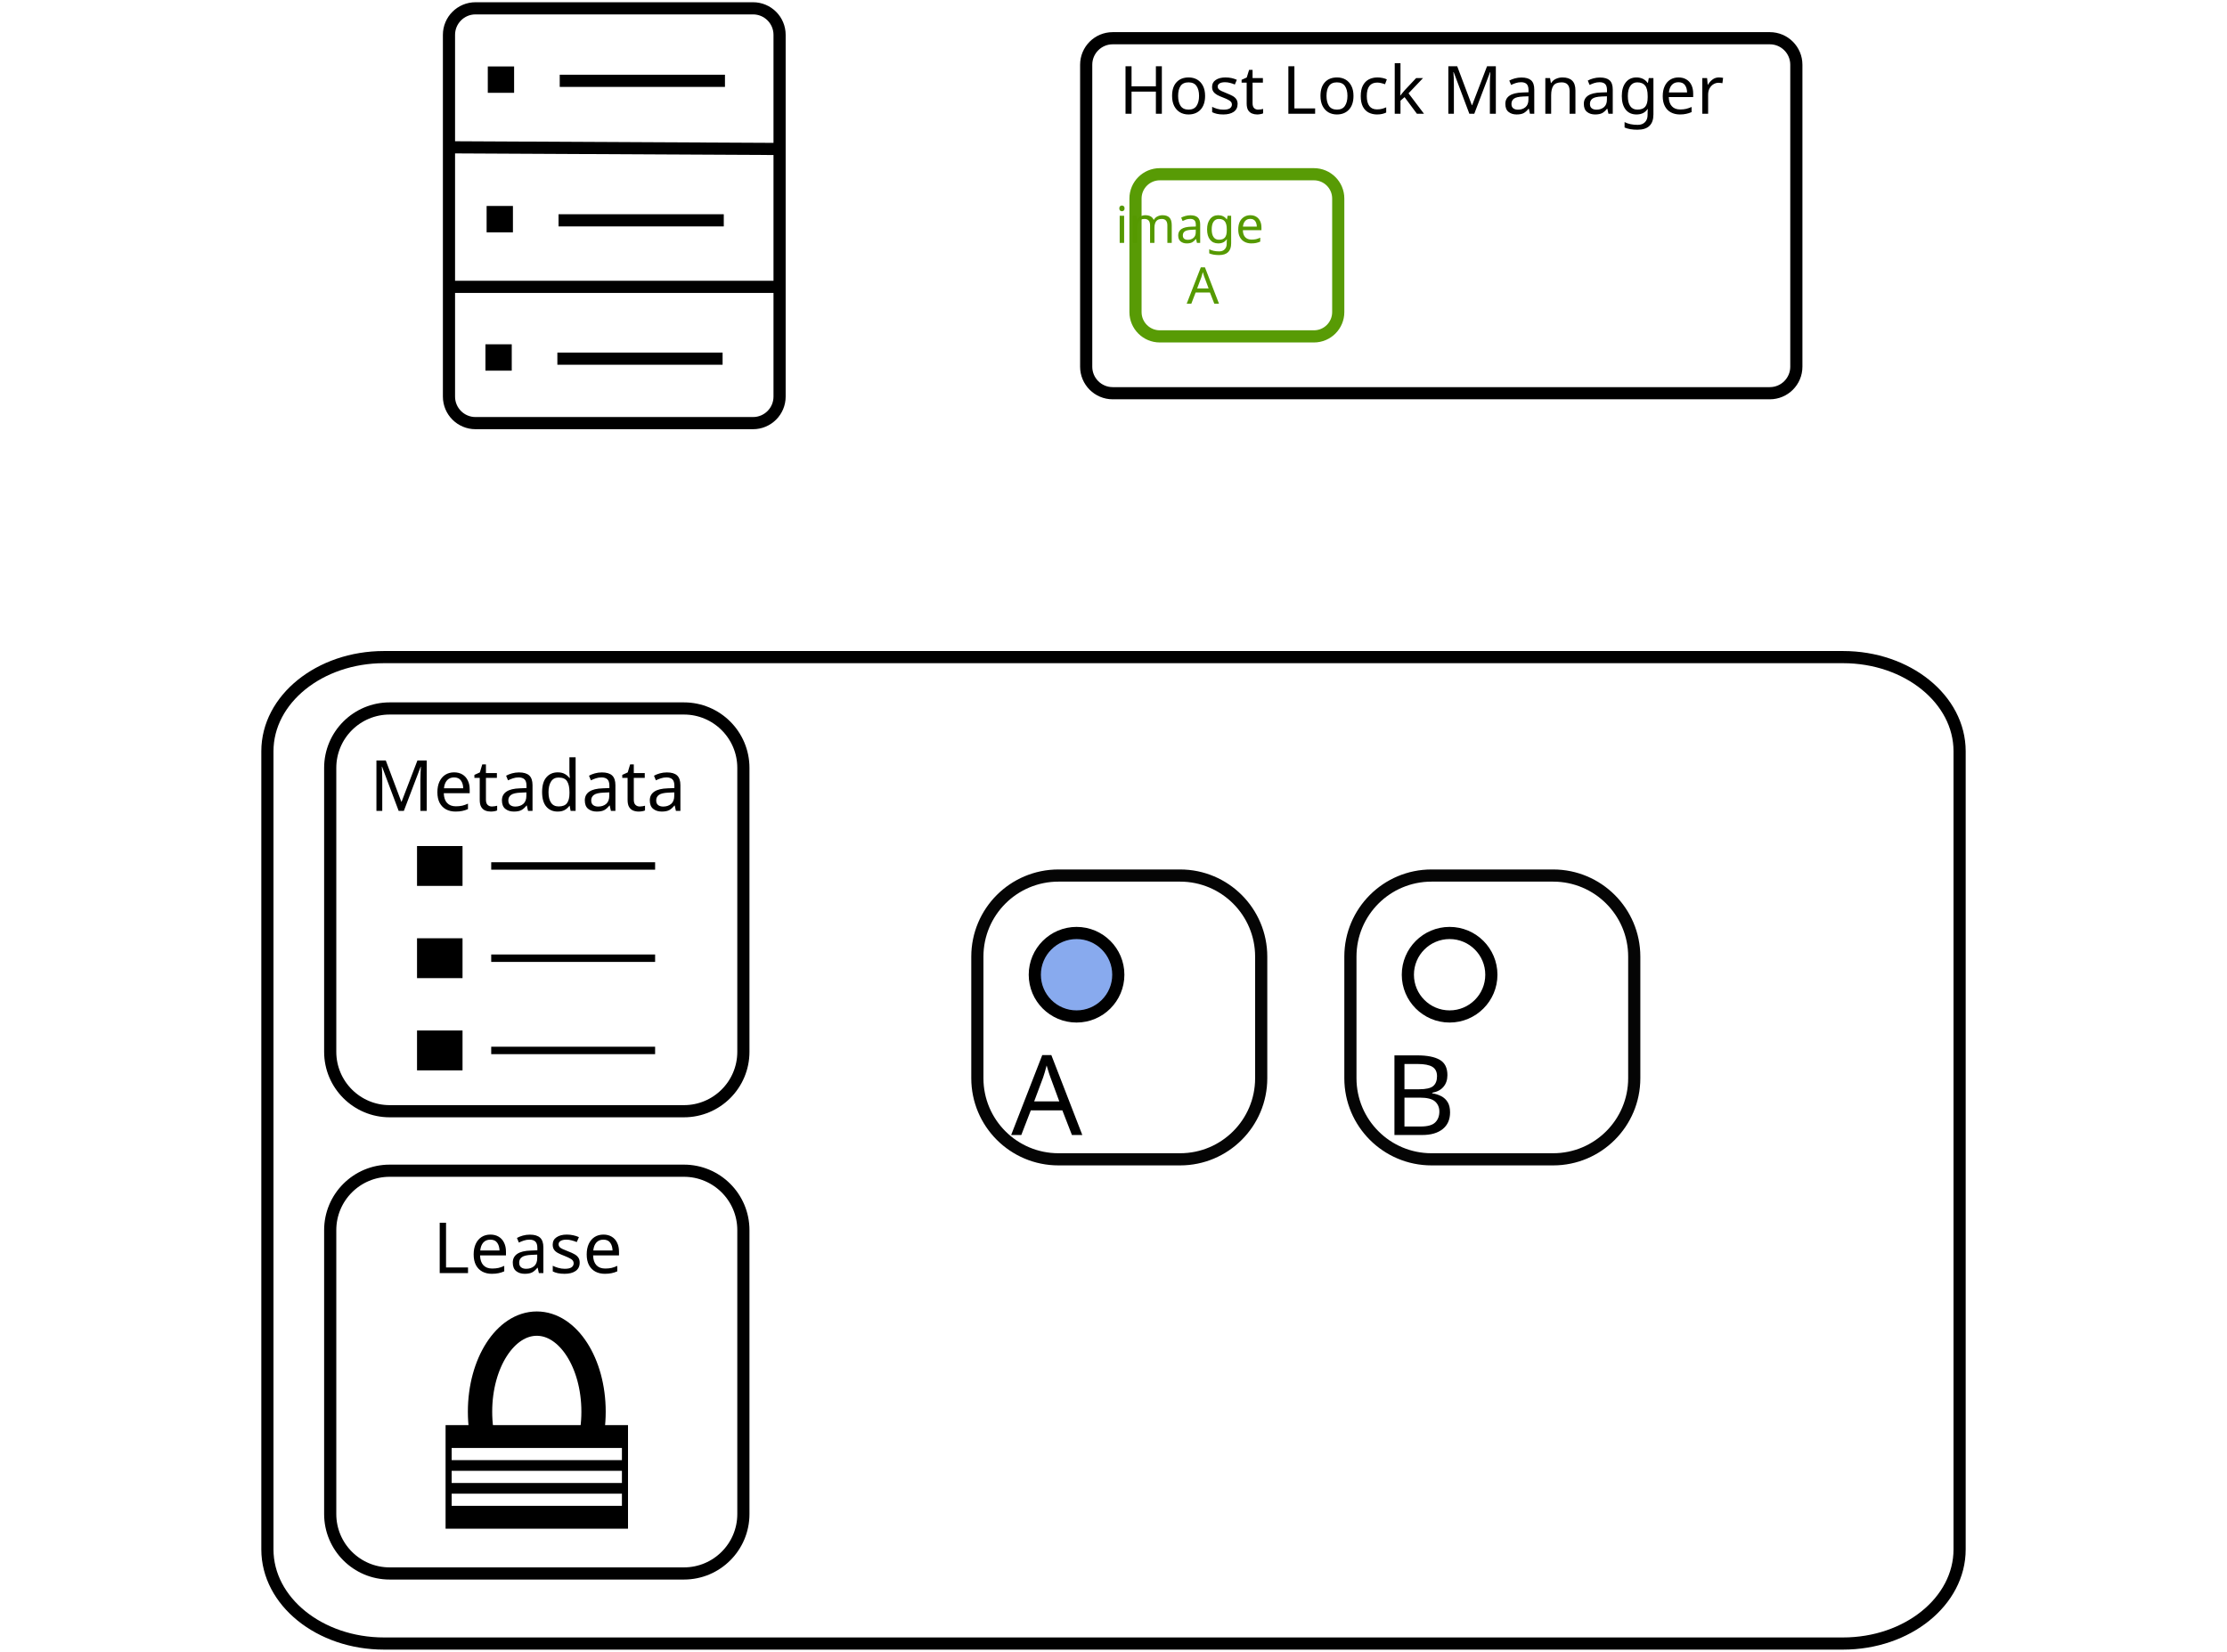
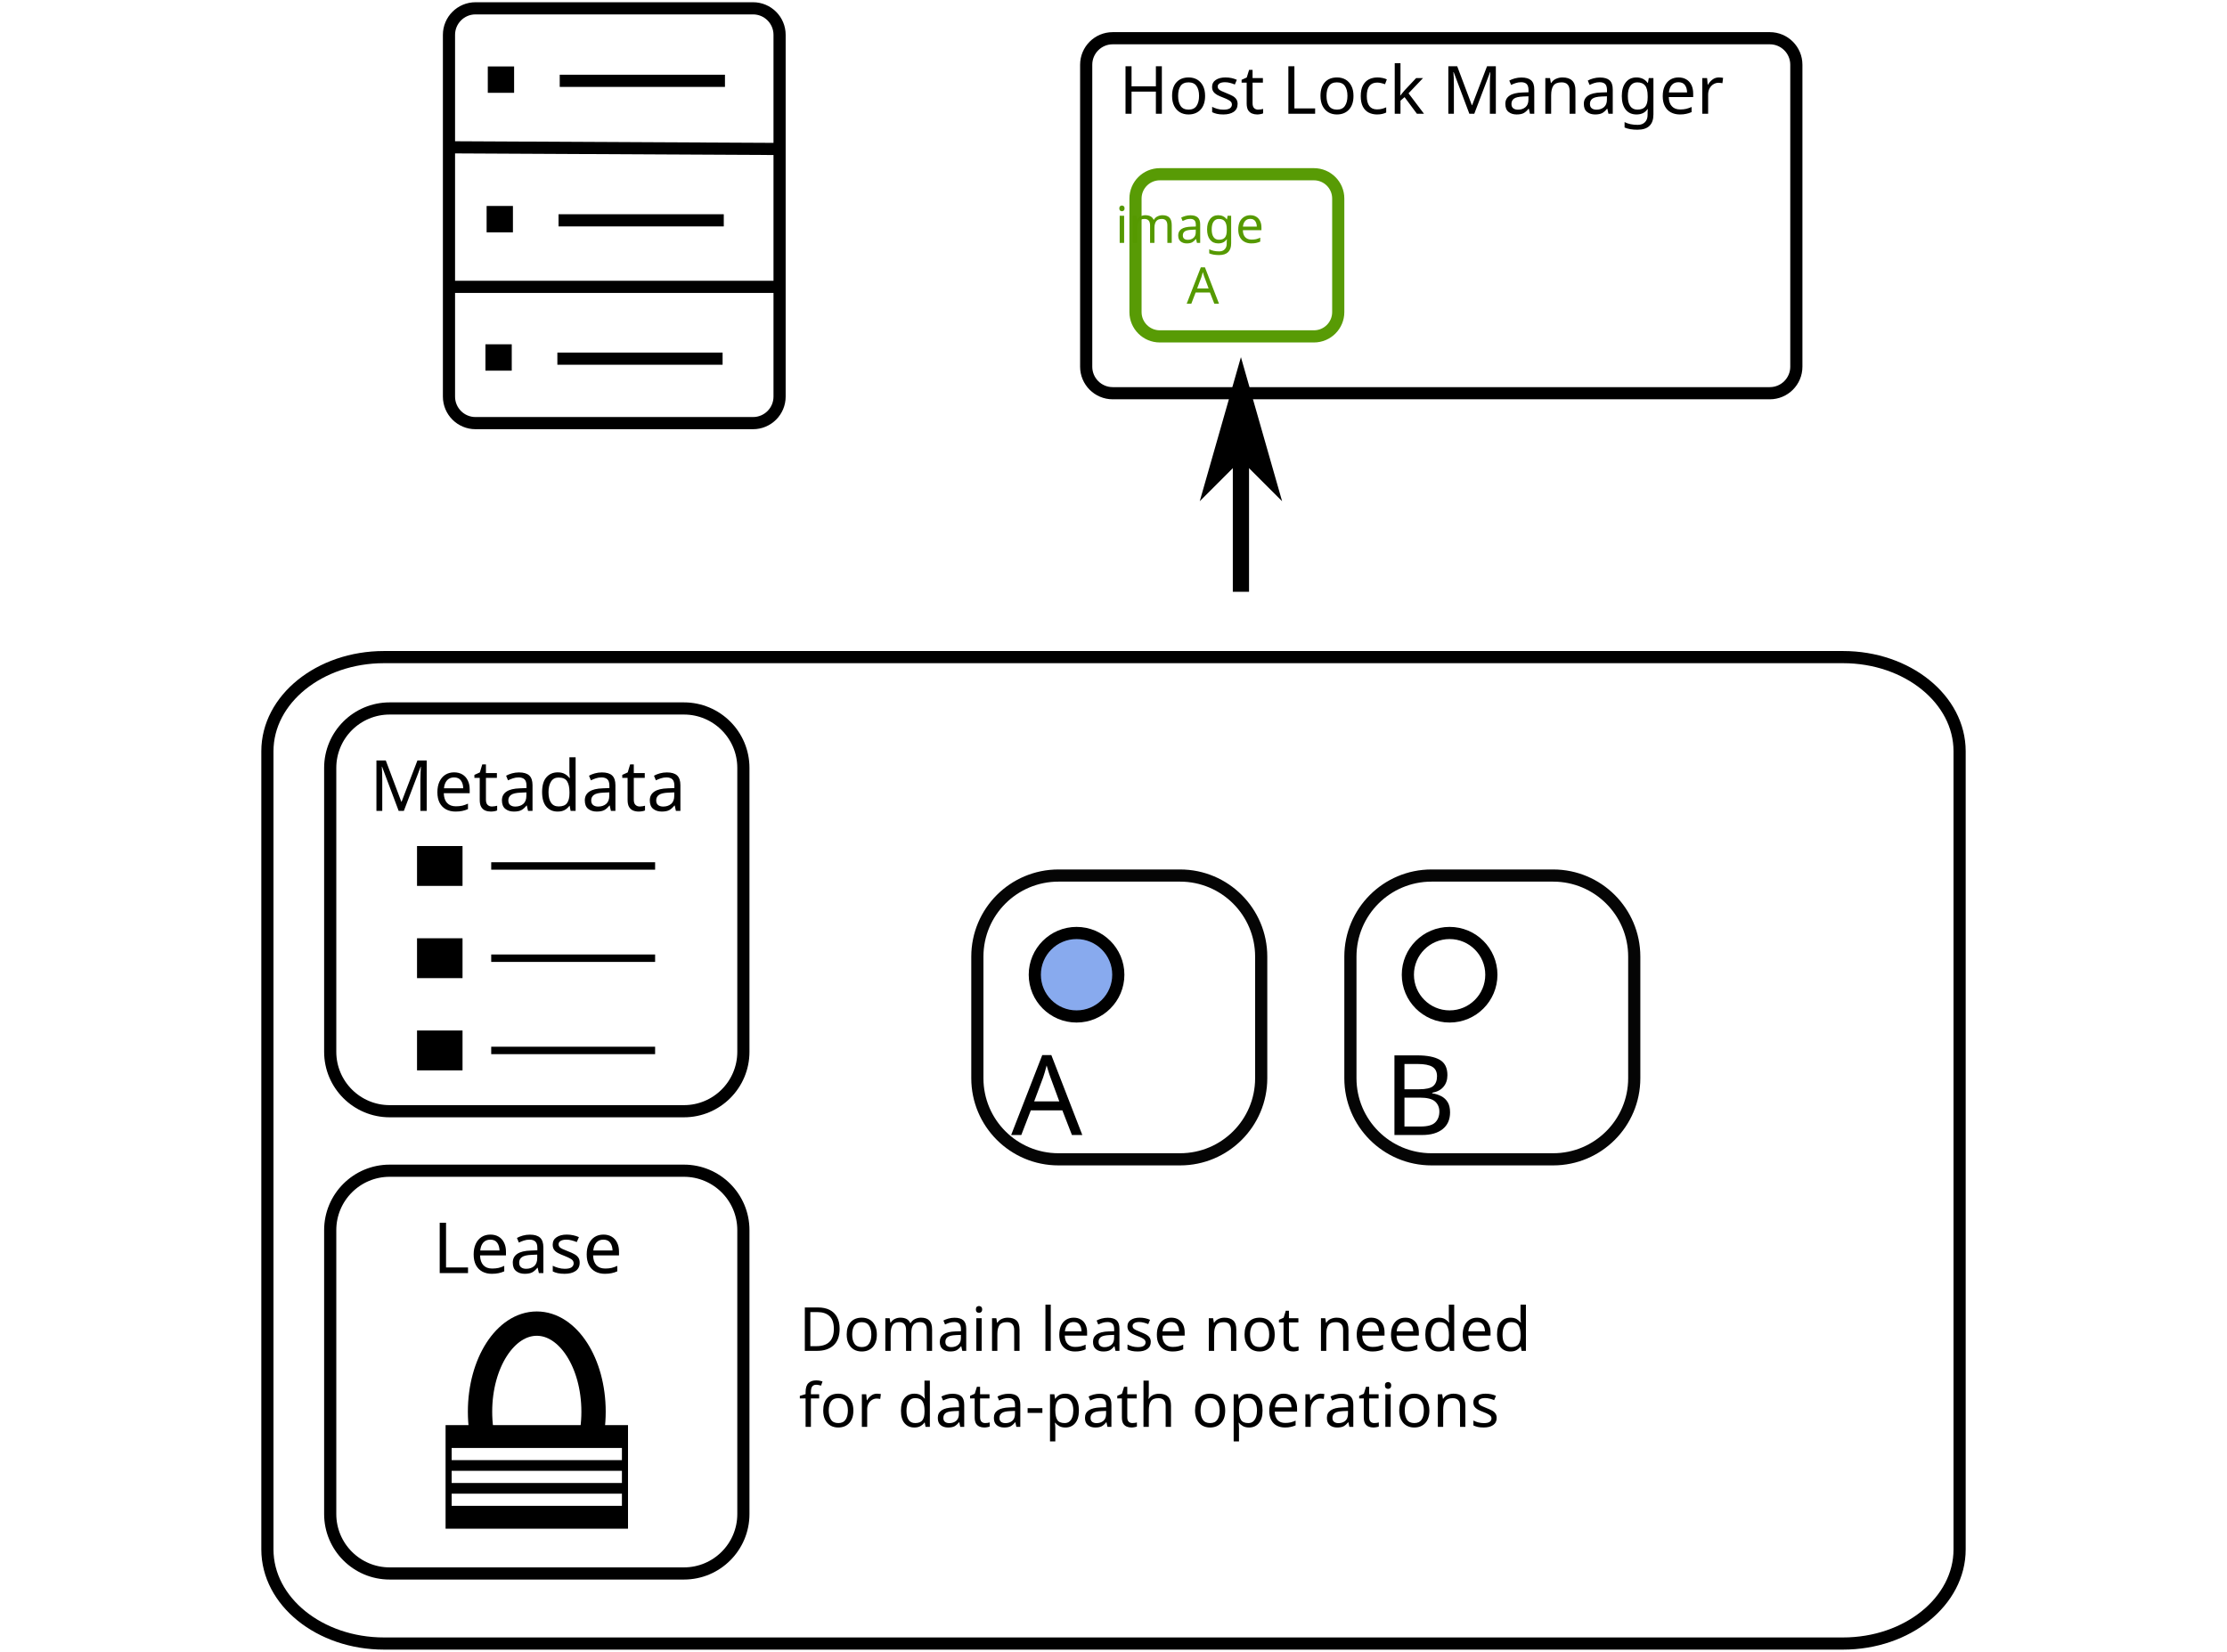
<svg xmlns="http://www.w3.org/2000/svg" xmlns:ns1="http://www.openswatchbook.org/uri/2009/osb" xmlns:xlink="http://www.w3.org/1999/xlink" width="155mm" height="115mm" id="svg5421" version="1.1" viewBox="0 0 549.213 407.48">
  <defs id="defs5423">
+     <linearGradient id="linearGradient27758" ns1:paint="solid">
+       <stop style="stop-color:#000000;stop-opacity:1;" offset="0" id="stop27760" />
+     </linearGradient>
+     <marker orient="auto" refY="0.0" refX="0.0" id="Arrow1Mstart" style="overflow:visible">
+       <path id="path15686" d="M 0.0,0.0 L 5.0,-5.0 L -12.5,0.0 L 5.0,5.0 L 0.0,0.0 z " style="fill-rule:evenodd;stroke:#000000;stroke-width:1pt;stroke-opacity:1;fill:#000000;fill-opacity:1" transform="scale(0.4) translate(10,0)" />
+     </marker>
    <linearGradient id="linearGradient6380" ns1:paint="solid">
      <stop style="stop-color:#000000;stop-opacity:1;" offset="0" id="stop6382" />
    </linearGradient>
    <linearGradient id="linearGradient27637" ns1:paint="solid">
      <stop style="stop-color:#000000;stop-opacity:1;" offset="0" id="stop27639" />
    </linearGradient>
    <linearGradient id="linearGradient25183" ns1:paint="solid">
      <stop style="stop-color:#000000;stop-opacity:1;" offset="0" id="stop25185" />
    </linearGradient>
    <linearGradient id="linearGradient23743" ns1:paint="solid">
      <stop style="stop-color:#000000;stop-opacity:1;" offset="0" id="stop23745" />
    </linearGradient>
    <linearGradient id="linearGradient23686" ns1:paint="solid">
      <stop style="stop-color:#000000;stop-opacity:1;" offset="0" id="stop23688" />
    </linearGradient>
    <linearGradient id="linearGradient23674" ns1:paint="solid">
      <stop style="stop-color:#000000;stop-opacity:1;" offset="0" id="stop23676" />
    </linearGradient>
    <linearGradient id="linearGradient23616" ns1:paint="solid">
      <stop style="stop-color:#000000;stop-opacity:1;" offset="0" id="stop23618" />
    </linearGradient>
    <linearGradient id="linearGradient10726" ns1:paint="solid">
      <stop style="stop-color:#d8e7c4;stop-opacity:1;" offset="0" id="stop10728" />
    </linearGradient>
    <linearGradient id="linearGradient10700" ns1:paint="solid">
      <stop style="stop-color:#d8e7c4;stop-opacity:1;" offset="0" id="stop10702" />
    </linearGradient>
    <linearGradient id="white" ns1:paint="solid" gradientTransform="translate(530.4353,-315.9879)">
      <stop style="stop-color:#ffffff;stop-opacity:1;" offset="0" id="stop10475" />
    </linearGradient>
    <linearGradient id="linearGradient10426" ns1:paint="solid" gradientTransform="matrix(0.3427216,0,0,0.1792132,992.7705,184.803)">
      <stop style="stop-color:#000000;stop-opacity:1;" offset="0" id="stop10428" />
    </linearGradient>
    <linearGradient id="linearGradient10420" ns1:paint="solid">
      <stop style="stop-color:#559900;stop-opacity:1;" offset="0" id="stop10422" />
    </linearGradient>
    <linearGradient id="Black" ns1:paint="solid" gradientTransform="matrix(24.91375,0,0,20.37526,29328.13,-20628.865)">
      <stop style="stop-color:#000000;stop-opacity:1;" offset="0" id="stop10414" />
    </linearGradient>
    <linearGradient id="wood" ns1:paint="solid">
      <stop style="stop-color:#7e3817;stop-opacity:1;" offset="0" id="stop10387" />
    </linearGradient>
    <linearGradient id="grass" ns1:paint="solid">
      <stop style="stop-color:#ddee77;stop-opacity:1;" offset="0" id="stop10379" />
    </linearGradient>
    <linearGradient id="stars" ns1:paint="solid" gradientTransform="translate(125.7135,301.0877)">
      <stop style="stop-color:#e7f6d3;stop-opacity:1;" offset="0" id="stop10371" />
    </linearGradient>
    <linearGradient id="sky" ns1:paint="solid">
      <stop style="stop-color:#88aaee;stop-opacity:1;" offset="0" id="stop10363" />
    </linearGradient>
    <linearGradient id="leaves" ns1:paint="solid">
      <stop style="stop-color:#559900;stop-opacity:1;" offset="0" id="stop10355" />
    </linearGradient>
    <linearGradient xlink:href="#Black" id="linearGradient10704" x1="559.5" y1="-2" x2="860.5" y2="-2" gradientUnits="userSpaceOnUse" gradientTransform="matrix(1.391082,0,0,1.351853,-154.0943,-31.51596)" />
    <linearGradient xlink:href="#white" id="linearGradient12363" x1="310" y1="-102" x2="370" y2="-102" gradientUnits="userSpaceOnUse" gradientTransform="matrix(0.6998106,0,0,0.5637978,453.414,98.21244)" />
    <linearGradient xlink:href="#white" id="linearGradient12371" x1="310" y1="-92" x2="370" y2="-92" gradientUnits="userSpaceOnUse" gradientTransform="matrix(0.6998106,0,0,0.5637978,453.414,98.21244)" />
    <linearGradient xlink:href="#white" id="linearGradient12379" x1="310" y1="-82" x2="370" y2="-82" gradientUnits="userSpaceOnUse" gradientTransform="matrix(0.6998106,0,0,0.5637978,453.414,98.21244)" />
    <linearGradient xlink:href="#Black" id="linearGradient23622" gradientTransform="matrix(24.91375,0,0,20.37526,29328.13,-20628.865)" gradientUnits="userSpaceOnUse" />
    <linearGradient xlink:href="#Black" id="linearGradient23635" gradientTransform="matrix(0.3427216,0,0,0.1792132,992.7705,184.803)" gradientUnits="userSpaceOnUse" />
    <linearGradient xlink:href="#Black" id="linearGradient23637" gradientTransform="matrix(0.3427216,0,0,0.1792132,992.7705,184.803)" gradientUnits="userSpaceOnUse" />
    <linearGradient xlink:href="#Black" id="linearGradient23639" gradientTransform="matrix(0.3427216,0,0,0.1792132,992.7705,184.803)" gradientUnits="userSpaceOnUse" />
    <linearGradient xlink:href="#Black" id="linearGradient27721" gradientUnits="userSpaceOnUse" x1="667.57" y1="-10.141" x2="715.427" y2="-10.141" />
    <linearGradient xlink:href="#sky" id="linearGradient6384" x1="812.668" y1="-77.536" x2="836.26" y2="-77.536" gradientUnits="userSpaceOnUse" />
    <linearGradient xlink:href="#linearGradient10420" id="linearGradient23678" x1="838.5" y1="-258" x2="881.5" y2="-258" gradientUnits="userSpaceOnUse" gradientTransform="matrix(1.25,0,0,1,-211,2.999995)" />
    <linearGradient xlink:href="#linearGradient10420" id="linearGradient23720" gradientUnits="userSpaceOnUse" gradientTransform="translate(-26.06323,-59.06399)" x1="872.515" y1="-198.936" x2="909.612" y2="-198.936" />
    <linearGradient xlink:href="#linearGradient10420" id="linearGradient7827" gradientUnits="userSpaceOnUse" gradientTransform="translate(-26.06323,-59.06399)" x1="872.515" y1="-198.936" x2="909.612" y2="-198.936" />
    <linearGradient xlink:href="#linearGradient10420" id="linearGradient7833" gradientUnits="userSpaceOnUse" gradientTransform="translate(-26.06323,-59.06399)" x1="872.515" y1="-198.936" x2="909.612" y2="-198.936" />
    <linearGradient xlink:href="#linearGradient10420" id="linearGradient7887" gradientUnits="userSpaceOnUse" gradientTransform="translate(-27.06323,-56.064)" x1="872.515" y1="-198.936" x2="909.612" y2="-198.936" />
+     <marker orient="auto" refY="0" refX="0" id="Arrow1Mstart-6" style="overflow:visible">
+       <path id="path15686-9" d="M 0,0 5,-5 -12.5,0 5,5 0,0 Z" style="fill:#000000;fill-opacity:1;fill-rule:evenodd;stroke:#000000;stroke-width:1pt;stroke-opacity:1" transform="matrix(0.4,0,0,0.4,4,0)" />
+     </marker>
  </defs>
  <g id="layer1" transform="translate(-558.968,317.9803)">
    <rect style="fill:none;fill-opacity:1;stroke:url(#linearGradient10704);stroke-width:3;stroke-miterlimit:4;stroke-dasharray:none;stroke-dashoffset:0;stroke-opacity:1" id="rect10698" width="417.325" height="243.333" x="624.912" y="-155.886" rx="28.757" ry="23.224" />
    <rect style="fill:none;fill-opacity:1;stroke:url(#Black);stroke-width:3;stroke-miterlimit:4;stroke-dasharray:none;stroke-dashoffset:0;stroke-opacity:1" id="rect10724" width="101.894" height="99.352" x="640.403" y="-143.217" rx="14.66" ry="14.66" />
    <g transform="matrix(0.8084141,0,0,0.7084931,-87.88351,37.19091)" id="g10748">
      <rect style="fill:url(#Black);fill-opacity:1;stroke:url(#Black);stroke-width:3.881;stroke-miterlimit:4;stroke-dasharray:none;stroke-dashoffset:0;stroke-opacity:1" id="rect10750" width="10" height="10" x="929.307" y="-140.568" />
      <path style="fill:none;fill-rule:evenodd;stroke:#000000;stroke-width:2.587;stroke-linecap:butt;stroke-linejoin:miter;stroke-miterlimit:4;stroke-dasharray:none;stroke-opacity:1" d="m 950,-135.568 50,0" id="path10752" />
    </g>
    <g id="g10754" transform="matrix(0.8084141,0,0,0.7084931,-87.88351,14.4378)">
      <rect y="-140.568" x="929.307" height="10" width="10" id="rect10756" style="fill:url(#Black);fill-opacity:1;stroke:url(#Black);stroke-width:3.881;stroke-miterlimit:4;stroke-dasharray:none;stroke-dashoffset:0;stroke-opacity:1" />
      <path id="path10758" d="m 950,-135.568 50,0" style="fill:none;fill-rule:evenodd;stroke:#000000;stroke-width:2.587;stroke-linecap:butt;stroke-linejoin:miter;stroke-miterlimit:4;stroke-dasharray:none;stroke-opacity:1" />
    </g>
    <g transform="matrix(0.8084141,0,0,0.7084931,-87.88351,-8.315307)" id="g10760">
      <rect style="fill:url(#Black);fill-opacity:1;stroke:url(#Black);stroke-width:3.881;stroke-miterlimit:4;stroke-dasharray:none;stroke-dashoffset:0;stroke-opacity:1" id="rect10762" width="10" height="10" x="929.307" y="-140.568" />
      <path style="fill:none;fill-rule:evenodd;stroke:#000000;stroke-width:2.587;stroke-linecap:butt;stroke-linejoin:miter;stroke-miterlimit:4;stroke-dasharray:none;stroke-opacity:1" d="m 950,-135.568 50,0" id="path10764" />
    </g>
    <text xml:space="preserve" style="font-style:normal;font-weight:normal;font-size:17.385px;line-height:125%;font-family:Sans;letter-spacing:0px;word-spacing:0px;fill:#000000;fill-opacity:1;stroke:none;stroke-width:1px;stroke-linecap:butt;stroke-linejoin:miter;stroke-opacity:1" x="650.252" y="-117.93" id="text10780" transform="scale(0.999785,1.000215)">
      <tspan id="tspan10782" x="650.252" y="-117.93">Metadata</tspan>
    </text>
    <rect style="fill:url(#linearGradient23639);fill-opacity:1.0;stroke:url(#linearGradient23637);stroke-width:3;stroke-miterlimit:4;stroke-dasharray:none;stroke-dashoffset:0;stroke-opacity:1" id="rect12349" width="41.989" height="22.552" x="670.355" y="35.067" />
    <rect style="fill:none;fill-opacity:1;stroke:url(#linearGradient23635);stroke-width:6;stroke-miterlimit:4;stroke-dasharray:none;stroke-dashoffset:0;stroke-opacity:1" id="rect12351" width="27.992" height="43.452" x="677.353" y="8.529" ry="25" rx="25" />
    <path style="fill:none;fill-rule:evenodd;stroke:url(#linearGradient12363);stroke-width:3;stroke-linecap:butt;stroke-linejoin:miter;stroke-miterlimit:4;stroke-dasharray:none;stroke-opacity:1" d="m 670.355,40.705 41.989,0" id="path12357" />
    <path style="fill:none;fill-rule:evenodd;stroke:url(#linearGradient12371);stroke-width:3;stroke-linecap:butt;stroke-linejoin:miter;stroke-miterlimit:4;stroke-dasharray:none;stroke-opacity:1" d="m 670.355,46.343 41.989,0" id="path12365" />
    <path style="fill:none;fill-rule:evenodd;stroke:url(#linearGradient12379);stroke-width:3;stroke-linecap:butt;stroke-linejoin:miter;stroke-miterlimit:4;stroke-dasharray:none;stroke-opacity:1" d="m 670.355,51.981 41.989,0" id="path12373" />
    <rect ry="14.66" rx="14.66" y="-29.189" x="640.403" height="99.352" width="101.894" id="rect10712" style="fill:none;fill-opacity:1;stroke:url(#linearGradient23622);stroke-width:3;stroke-miterlimit:4;stroke-dasharray:none;stroke-dashoffset:0;stroke-opacity:1" />
    <text transform="scale(0.999785,1.000215)" id="text10732" y="-3.927" x="665.864" style="font-style:normal;font-variant:normal;font-weight:normal;font-stretch:normal;font-size:17.384px;line-height:125%;font-family:Sans;-inkscape-font-specification:'Sans, Normal';text-align:start;letter-spacing:0px;word-spacing:0px;writing-mode:lr-tb;text-anchor:start;fill:url(#linearGradient27721);fill-opacity:1.0;stroke:none;stroke-width:1px;stroke-linecap:butt;stroke-linejoin:miter;stroke-opacity:1" xml:space="preserve">
      <tspan id="tspan10748" x="665.864" y="-3.927" style="fill:url(#linearGradient27721);fill-opacity:1.0">Lease</tspan>
    </text>
    <g id="g23510" transform="matrix(1.094587,0,0,1.094612,209.919,-78.24613)">
      <rect ry="5.975" rx="5.975" style="fill:none;stroke:#000000;stroke-width:2.741;stroke-miterlimit:4;stroke-dasharray:none;stroke-opacity:1" y="-217.137" x="420.043" height="93.477" width="74.486" id="rect3344" />
      <path id="path4148" d="m 420.057,-154.369 74.27,0" style="fill:none;fill-rule:evenodd;stroke:#000000;stroke-width:2.741;stroke-linecap:butt;stroke-linejoin:miter;stroke-miterlimit:4;stroke-dasharray:none;stroke-opacity:1" />
      <path id="path4150" d="m 420.057,-185.818 74.458,0.377" style="fill:none;fill-rule:evenodd;stroke:#000000;stroke-width:2.741;stroke-linecap:butt;stroke-linejoin:miter;stroke-miterlimit:4;stroke-dasharray:none;stroke-opacity:1" />
      <g transform="matrix(0.7445449,0,0,0.7460439,530.1401,-932.0874)" id="g4190">
        <rect style="fill:#000000;fill-opacity:1;stroke:#000000;stroke-width:3.677;stroke-miterlimit:4;stroke-dasharray:none;stroke-opacity:1" id="rect4182" width="4.286" height="4.286" x="-134.286" y="977.719" />
        <path style="fill:none;fill-rule:evenodd;stroke:#000000;stroke-width:3.677;stroke-linecap:butt;stroke-linejoin:miter;stroke-miterlimit:4;stroke-dasharray:none;stroke-opacity:1" d="m -114.357,980.219 50,0" id="path4188" />
      </g>
      <g id="g4194" transform="matrix(0.7445449,0,0,0.7460439,529.8742,-900.6471)">
        <rect y="977.719" x="-134.286" height="4.286" width="4.286" id="rect4196" style="fill:#000000;fill-opacity:1;stroke:#000000;stroke-width:3.677;stroke-miterlimit:4;stroke-dasharray:none;stroke-opacity:1" />
        <path id="path4198" d="m -114.357,980.219 50,0" style="fill:none;fill-rule:evenodd;stroke:#000000;stroke-width:3.677;stroke-linecap:butt;stroke-linejoin:miter;stroke-miterlimit:4;stroke-dasharray:none;stroke-opacity:1" />
      </g>
      <g transform="matrix(0.7445449,0,0,0.7460439,529.6083,-869.4731)" id="g4200">
        <rect style="fill:#000000;fill-opacity:1;stroke:#000000;stroke-width:3.677;stroke-miterlimit:4;stroke-dasharray:none;stroke-opacity:1" id="rect4202" width="4.286" height="4.286" x="-134.286" y="977.719" />
        <path style="fill:none;fill-rule:evenodd;stroke:#000000;stroke-width:3.677;stroke-linecap:butt;stroke-linejoin:miter;stroke-miterlimit:4;stroke-dasharray:none;stroke-opacity:1" d="m -114.357,980.219 50,0" id="path4204" />
      </g>
    </g>
    <g id="g23576" transform="matrix(1.094587,0,0,1.094612,-78.84528,-8.805445)">
      <rect ry="5.975" rx="5.975" y="-273.838" x="827.422" height="80" width="160" id="rect23524" style="opacity:1;fill:none;fill-opacity:1;stroke:#000000;stroke-width:2.741;stroke-miterlimit:4;stroke-dasharray:none;stroke-dashoffset:0;stroke-opacity:1" />
      <text id="text23526" y="-256.812" x="834.828" style="font-style:normal;font-variant:normal;font-weight:normal;font-stretch:normal;font-size:15px;line-height:125%;font-family:Sans;-inkscape-font-specification:'Sans, Normal';text-align:start;letter-spacing:0px;word-spacing:0px;writing-mode:lr-tb;text-anchor:start;fill:#000000;fill-opacity:1;stroke:none;stroke-width:1px;stroke-linecap:butt;stroke-linejoin:miter;stroke-opacity:1" xml:space="preserve">
        <tspan y="-256.812" x="834.828" id="tspan23574">Host Lock Manager</tspan>
      </text>
    </g>
    <rect style="opacity:0.98;fill:none;fill-opacity:1;stroke:#000000;stroke-width:3;stroke-miterlimit:4;stroke-dasharray:none;stroke-dashoffset:0;stroke-opacity:1" id="rect23741" width="70" height="70" x="800" y="-102" rx="20" ry="20" />
    <circle style="opacity:1;fill:url(#linearGradient6384);fill-opacity:1.0;stroke:#000000;stroke-width:3;stroke-miterlimit:4;stroke-dasharray:none;stroke-dashoffset:0;stroke-opacity:1" id="path27635" cx="824.464" cy="-77.536" r="10.296" />
    <rect ry="20" rx="20" y="-102" x="892" height="70" width="70" id="rect4249" style="opacity:0.98;fill:none;fill-opacity:1;stroke:#000000;stroke-width:3;stroke-miterlimit:4;stroke-dasharray:none;stroke-dashoffset:0;stroke-opacity:1" />
    <circle r="10.296" cy="-77.536" cx="916.464" id="circle4251" style="opacity:1;fill:none;fill-opacity:1;stroke:#000000;stroke-width:3;stroke-miterlimit:4;stroke-dasharray:none;stroke-dashoffset:0;stroke-opacity:1" />
    <text xml:space="preserve" style="font-style:normal;font-weight:normal;font-size:27.5px;line-height:125%;font-family:Sans;text-align:center;letter-spacing:0px;word-spacing:0px;text-anchor:middle;fill:#000000;fill-opacity:1;stroke:none;stroke-width:1px;stroke-linecap:butt;stroke-linejoin:miter;stroke-opacity:1" x="835" y="-38" id="text4255">
      <tspan id="tspan4257" x="835" y="-38">A</tspan>
    </text>
    <text id="text4259" y="-38" x="927" style="font-style:normal;font-variant:normal;font-weight:normal;font-stretch:normal;font-size:27.5px;line-height:125%;font-family:Sans;-inkscape-font-specification:'Sans, Normal';text-align:center;letter-spacing:0px;word-spacing:0px;writing-mode:lr-tb;text-anchor:middle;fill:#000000;fill-opacity:1;stroke:none;stroke-width:1px;stroke-linecap:butt;stroke-linejoin:miter;stroke-opacity:1" xml:space="preserve">
      <tspan id="tspan4263" x="927" y="-38">B</tspan>
    </text>
    <rect style="opacity:0.98;fill:none;fill-opacity:1;stroke:url(#linearGradient23678);stroke-width:3;stroke-miterlimit:4;stroke-dasharray:none;stroke-dashoffset:0;stroke-opacity:1" id="rect23672" width="50" height="40" x="839" y="-275" rx="6" ry="6" />
    <text xml:space="preserve" style="font-style:normal;font-weight:normal;font-size:12.5px;line-height:125%;font-family:Sans;text-align:center;letter-spacing:0px;word-spacing:0px;text-anchor:middle;fill:url(#linearGradient7887);fill-opacity:1;stroke:none;stroke-width:1px;stroke-linecap:butt;stroke-linejoin:miter;stroke-opacity:1;-inkscape-font-specification:'Sans, Normal';font-stretch:normal;font-variant:normal;writing-mode:lr;" x="863.744" y="-258.064" id="text23680">
      <tspan id="tspan19428" x="863.744">image</tspan>
      <tspan id="tspan19430" x="863.744" dy="1.2em">A</tspan>
    </text>
+     <text xml:space="preserve" style="font-style:normal;font-variant:normal;font-weight:normal;font-stretch:normal;font-size:15px;line-height:125%;font-family:Sans;-inkscape-font-specification:'Sans, Normal';text-align:start;letter-spacing:0px;word-spacing:0px;writing-mode:lr-tb;text-anchor:start;fill:#000000;fill-opacity:1;stroke:none;stroke-width:1px;stroke-linecap:butt;stroke-linejoin:miter;stroke-opacity:1" x="756" y="15.25" id="text27736">
+       <tspan id="tspan30821" x="756" y="15.25">Domain lease not needed</tspan>
+       <tspan id="tspan30823" x="756" y="34">for data-path operations</tspan>
+     </text>
+     <path style="fill:none;fill-rule:evenodd;stroke:#000000;stroke-width:4;stroke-linecap:butt;stroke-linejoin:miter;stroke-miterlimit:4;stroke-dasharray:none;stroke-opacity:1;marker-start:url(#Arrow1Mstart-6)" d="m 865,-222 0,50" id="path28661" />
  </g>
</svg>
